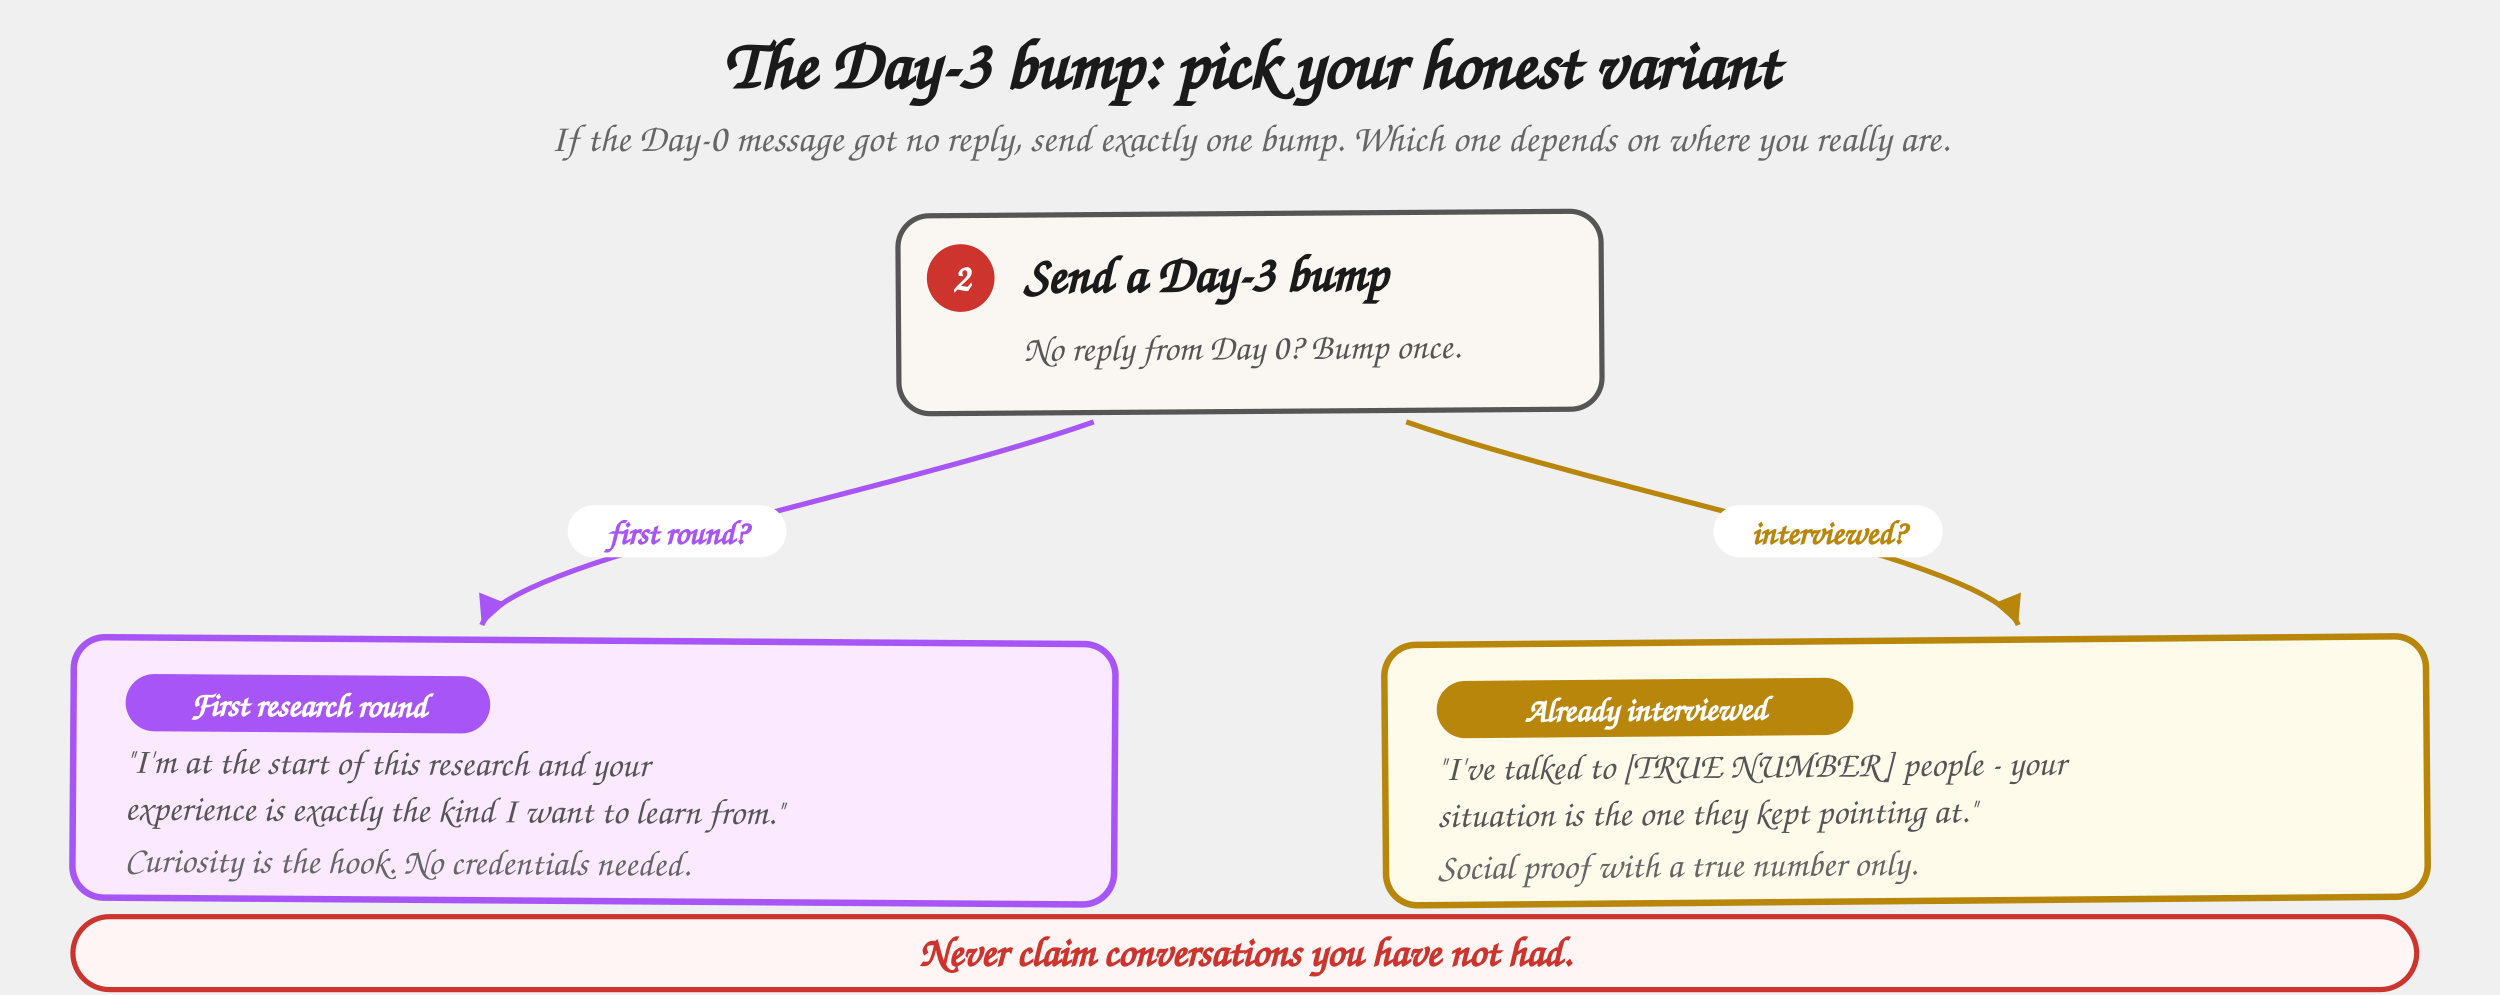
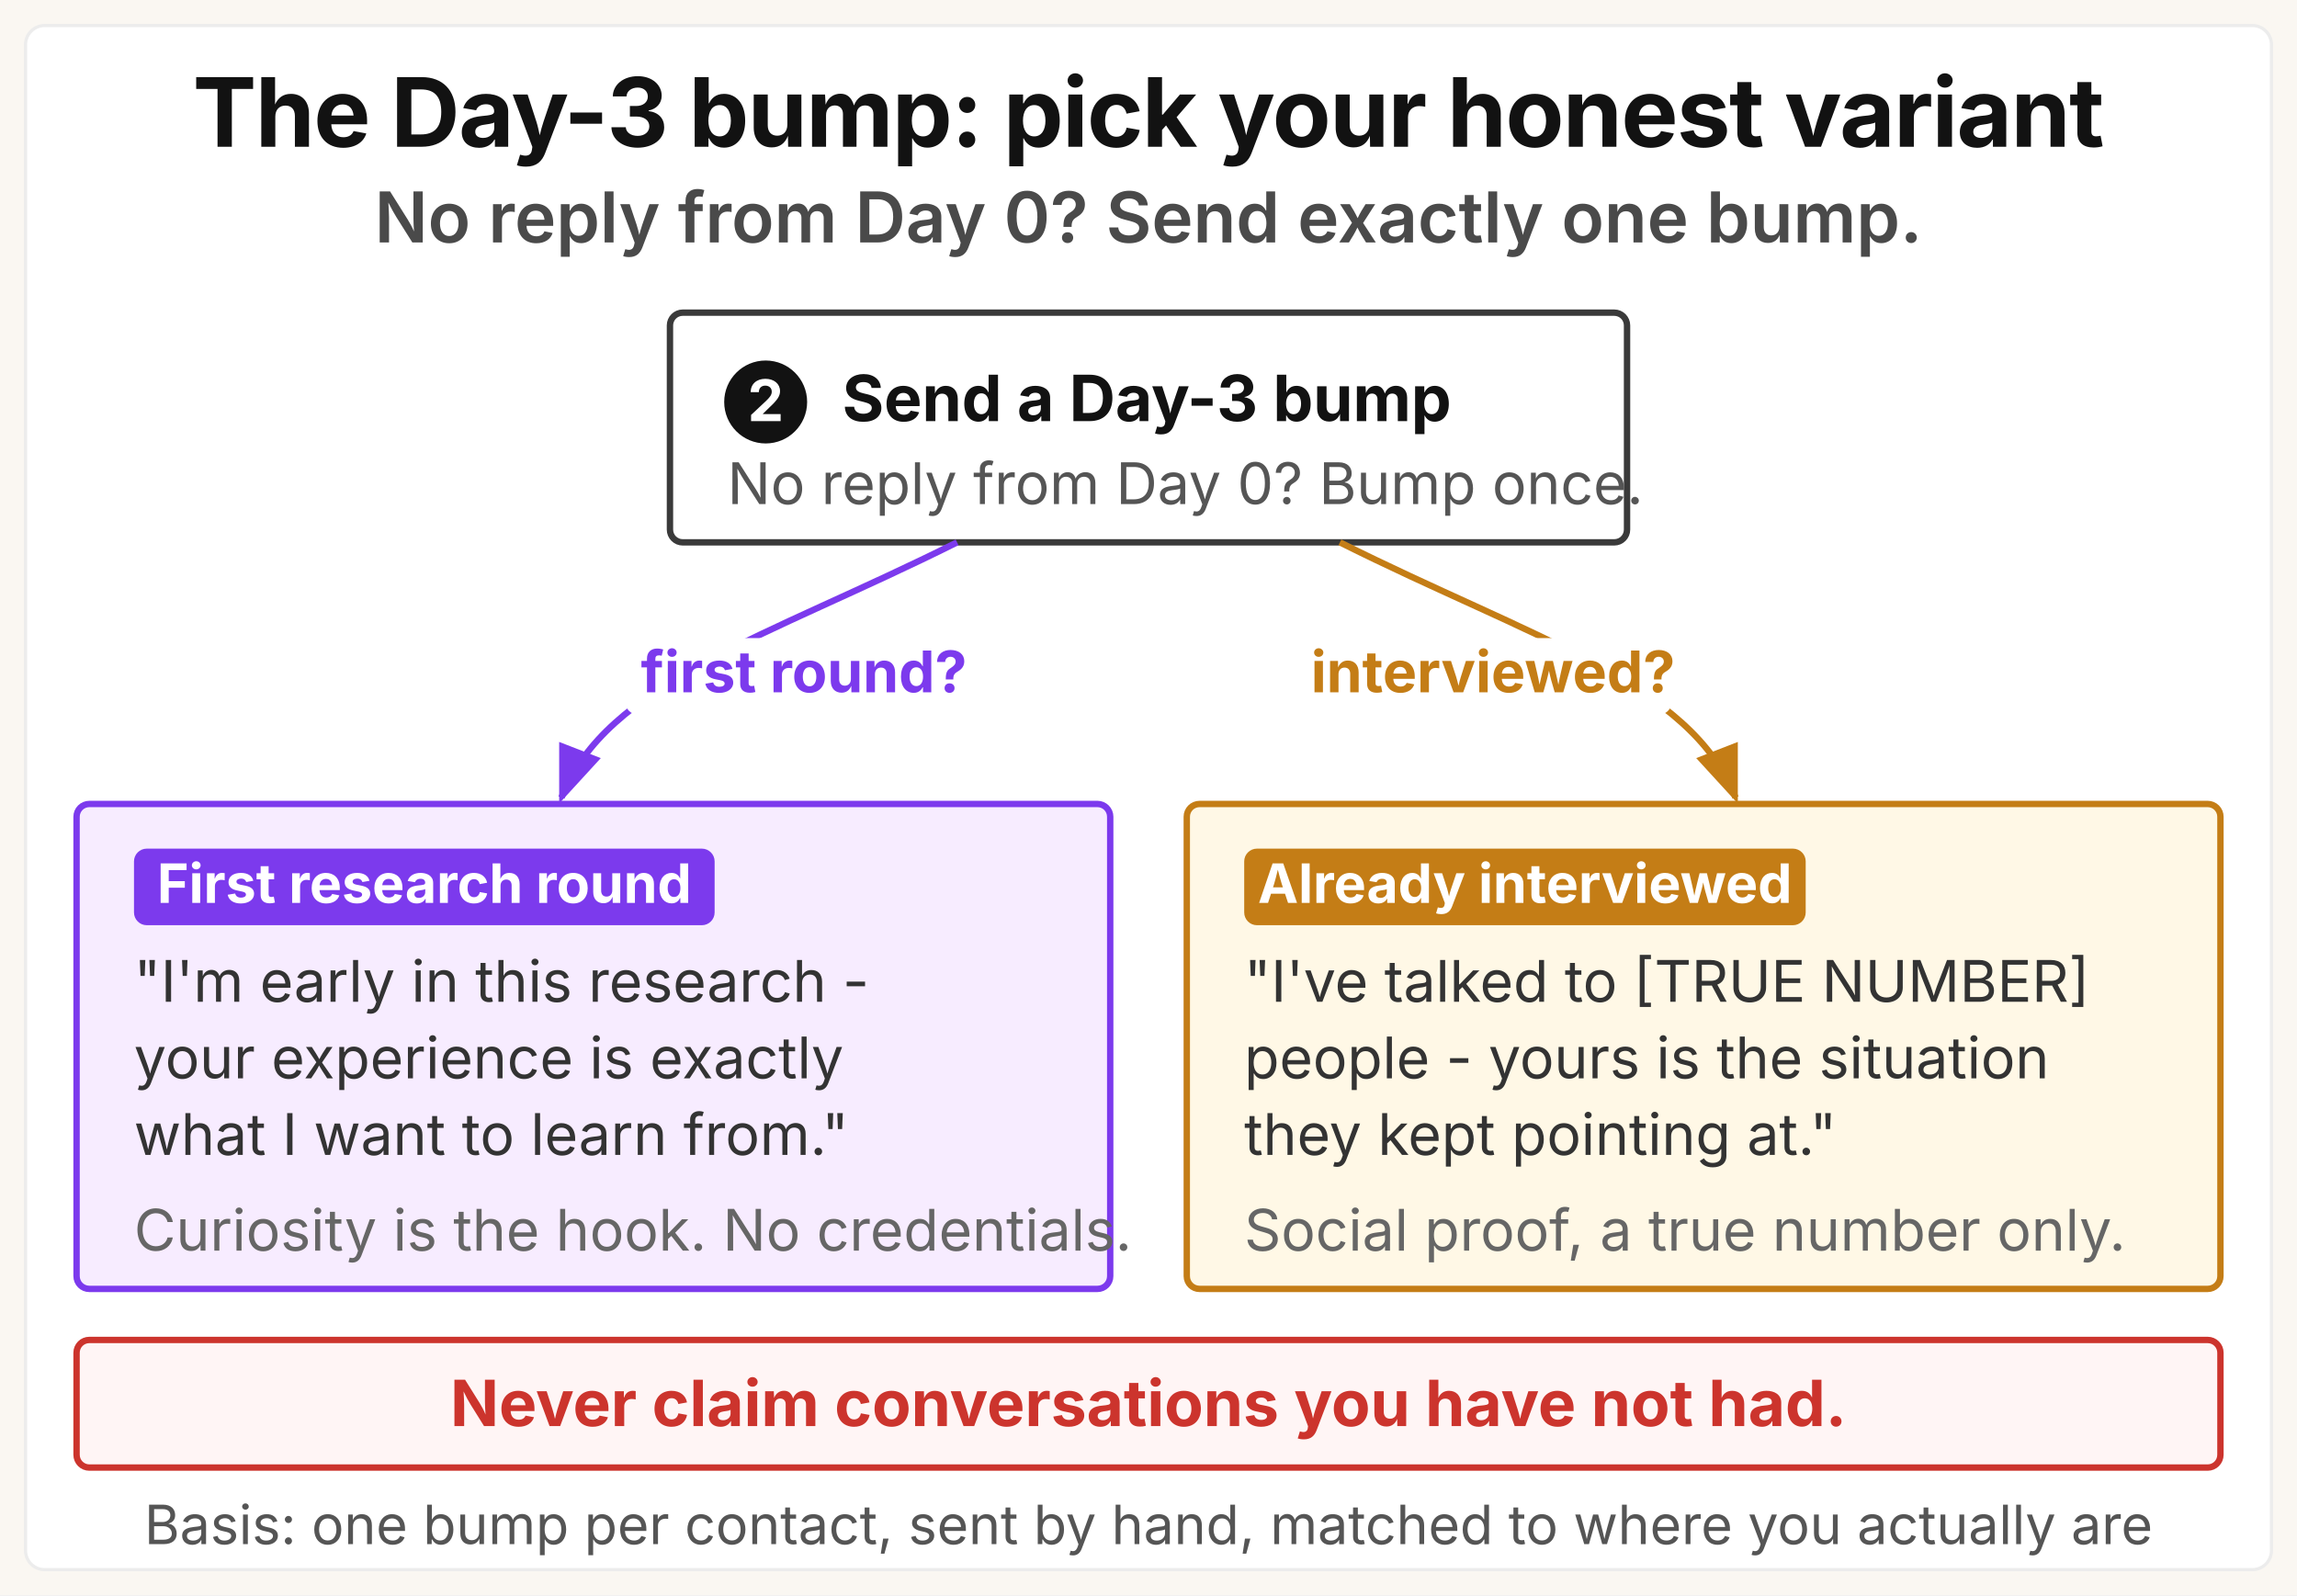
- <svg xmlns="http://www.w3.org/2000/svg" viewBox="0 0 960 382" role="img" aria-labelledby="bump-title">
+ <svg xmlns="http://www.w3.org/2000/svg" viewBox="0 0 720 500" role="img" aria-labelledby="bd-title bd-desc">
  <defs>
    <style>
-       .h       { font-family: "Caveat", "Patrick Hand", "Comic Sans MS", cursive; }
-       .title   { font-size: 27px; font-weight: 700; fill: #1a1a1a; }
-       .sub     { font-size: 15px; fill: #666; font-style: italic; }
-       .step    { font-size: 20px; font-weight: 700; fill: #1a1a1a; }
-       .var-tx  { font-size: 14px; fill: #555; }
-       .rule    { font-size: 16px; font-weight: 700; fill: #cc342d; }
-       .note    { font-size: 14px; fill: #666; font-style: italic; }
-       .num     { font-size: 15px; font-weight: 700; fill: #fff; }
-       .card    { fill: #faf7f2; stroke: #555; stroke-width: 2; }
-       .card-p  { fill: #fbe9ff; stroke: #a855f7; stroke-width: 2.5; }
-       .card-a  { fill: #fffbeb; stroke: #b8860b; stroke-width: 2.5; }
-       .card-r  { fill: #fff5f5; stroke: #cc342d; stroke-width: 2; }
-       .numdot  { fill: #cc342d; }
-       .arrow-p { stroke: #a855f7; stroke-width: 2; fill: none; }
-       .arrow-a { stroke: #b8860b; stroke-width: 2; fill: none; }
-       .lbl-bg  { fill: #ffffff; stroke: none; }
+       .gk   { font-family: "Space Grotesk", "Inter", system-ui, sans-serif; }
+       .sys  { font-family: system-ui, -apple-system, "Segoe UI", sans-serif; }
+       .title { font-size: 30px; font-weight: 700; fill: #121212; letter-spacing: -0.4px; }
+       .msg   { font-size: 22px; font-weight: 600; fill: #4a4a4a; }
+       .step  { font-size: 20px; font-weight: 700; fill: #121212; }
+       .num   { font-size: 18px; font-weight: 700; fill: #ffffff; }
+       .sub   { font-size: 18px; font-weight: 400; fill: #555555; }
+       .badge { font-size: 17px; font-weight: 700; fill: #ffffff; }
+       .lab   { font-size: 18px; font-weight: 700; }
+       .body  { font-size: 18px; font-weight: 400; fill: #333333; }
+       .note  { font-size: 18px; font-weight: 400; fill: #666666; }
+       .rule  { font-size: 20px; font-weight: 700; fill: #cc342d; }
+       .basis { font-size: 17px; font-weight: 400; fill: #555555; }
    </style>
-     <marker id="ahp" viewBox="0 0 10 10" refX="8" refY="5" markerWidth="7" markerHeight="7" orient="auto-start-reverse">
-       <path d="M 0 1 L 8 5 L 0 9 z" fill="#a855f7" />
+     <marker id="bd-trp" viewBox="0 0 9 7" refX="8" refY="3.5" markerWidth="9" markerHeight="7" orient="auto">
+       <path d="M0,0 L9,3.5 L0,7 z" fill="#7c3aed" />
    </marker>
-     <marker id="aha" viewBox="0 0 10 10" refX="8" refY="5" markerWidth="7" markerHeight="7" orient="auto-start-reverse">
-       <path d="M 0 1 L 8 5 L 0 9 z" fill="#b8860b" />
+     <marker id="bd-tra" viewBox="0 0 9 7" refX="8" refY="3.5" markerWidth="9" markerHeight="7" orient="auto">
+       <path d="M0,0 L9,3.5 L0,7 z" fill="#c47d16" />
    </marker>
  </defs>
-   <text x="480" y="34" text-anchor="middle" class="h title">The Day-3 bump: pick your honest variant</text>
-   <text x="480" y="58" text-anchor="middle" class="h sub">If the Day-0 message got no reply, send exactly one bump. Which one depends on where you really are.</text>
-   <g transform="translate(345, 82) rotate(-0.4 135 38)">
-     <rect width="270" height="76" rx="12" class="card" />
-     <circle cx="24" cy="24" r="13" class="numdot" />
-     <text x="24" y="29" text-anchor="middle" class="h num">2</text>
-     <text x="48" y="30" class="h step">Send a Day-3 bump</text>
-     <text x="48" y="56" class="h var-tx">No reply from Day 0? Bump once.</text>
+   <rect width="720" height="500" fill="#faf7f2" />
+   <rect x="8" y="8" width="704" height="484" rx="6" fill="#ffffff" stroke="#ececec" stroke-width="1" />
+   <text x="360" y="46" text-anchor="middle" class="gk title">The Day-3 bump: pick your honest variant</text>
+   <text x="360" y="76" text-anchor="middle" class="gk msg">No reply from Day 0? Send exactly one bump.</text>
+   <g transform="translate(210,98)">
+     <rect width="300" height="72" rx="4" fill="#ffffff" stroke="#3a3a3a" stroke-width="2" />
+     <circle cx="30" cy="28" r="13" fill="#121212" />
+     <text x="30" y="34" text-anchor="middle" class="gk num">2</text>
+     <text x="54" y="34" class="gk step">Send a Day-3 bump</text>
+     <text x="18" y="60" class="sys sub">No reply from Day 0? Bump once.</text>
  </g>
-   <path d="M 420 162 C 340 190, 195 215, 185 240" class="arrow-p" marker-end="url(#ahp)" />
-   <path d="M 540 162 C 620 190, 765 215, 775 240" class="arrow-a" marker-end="url(#aha)" />
-   <rect x="218" y="194" width="84" height="20" rx="10" class="lbl-bg" />
-   <text x="260" y="209" text-anchor="middle" class="h" font-size="13" fill="#a855f7" font-weight="700">first round?</text>
-   <rect x="658" y="194" width="88" height="20" rx="10" class="lbl-bg" />
-   <text x="702" y="209" text-anchor="middle" class="h" font-size="13" fill="#b8860b" font-weight="700">interviewed?</text>
-   <g transform="translate(28, 246) rotate(0.4 200 60)">
-     <rect width="400" height="100" rx="12" class="card-p" />
-     <rect x="20" y="14" width="140" height="22" rx="11" fill="#a855f7" />
-     <text x="90" y="30" text-anchor="middle" class="h" font-size="13" font-weight="700" fill="#fff">First research round</text>
-     <text x="20" y="52" class="h var-tx">"I'm at the start of this research and your</text>
-     <text x="20" y="70" class="h var-tx">experience is exactly the kind I want to learn from."</text>
-     <text x="20" y="90" class="h note">Curiosity is the hook. No credentials needed.</text>
+   <path d="M 300 170 C 240 200, 190 214, 176 250" fill="none" stroke="#7c3aed" stroke-width="2" marker-end="url(#bd-trp)" />
+   <path d="M 420 170 C 480 200, 530 214, 544 250" fill="none" stroke="#c47d16" stroke-width="2" marker-end="url(#bd-tra)" />
+   <rect x="196" y="200" width="112" height="24" rx="4" fill="#ffffff" />
+   <text x="252" y="217" text-anchor="middle" class="gk lab" fill="#7c3aed">first round?</text>
+   <rect x="412" y="200" width="112" height="24" rx="4" fill="#ffffff" />
+   <text x="468" y="217" text-anchor="middle" class="gk lab" fill="#c47d16">interviewed?</text>
+   <g transform="translate(24,252)">
+     <rect width="324" height="152" rx="4" fill="#f7ecff" stroke="#7c3aed" stroke-width="2" />
+     <rect x="18" y="14" width="182" height="24" rx="4" fill="#7c3aed" />
+     <text x="109" y="31" text-anchor="middle" class="gk badge">First research round</text>
+     <text x="18" y="62" class="sys body">"I'm early in this research -</text>
+     <text x="18" y="86" class="sys body">your experience is exactly</text>
+     <text x="18" y="110" class="sys body">what I want to learn from."</text>
+     <text x="18" y="140" class="sys note">Curiosity is the hook. No credentials.</text>
  </g>
-   <g transform="translate(532, 246) rotate(-0.5 200 60)">
-     <rect width="400" height="100" rx="12" class="card-a" />
-     <rect x="20" y="14" width="160" height="22" rx="11" fill="#b8860b" />
-     <text x="100" y="30" text-anchor="middle" class="h" font-size="13" font-weight="700" fill="#fff">Already interviewed</text>
-     <text x="20" y="52" class="h var-tx">"I've talked to [TRUE NUMBER] people - your</text>
-     <text x="20" y="70" class="h var-tx">situation is the one they kept pointing at."</text>
-     <text x="20" y="90" class="h note">Social proof with a true number only.</text>
+   <g transform="translate(372,252)">
+     <rect width="324" height="152" rx="4" fill="#fff8e6" stroke="#c47d16" stroke-width="2" />
+     <rect x="18" y="14" width="176" height="24" rx="4" fill="#c47d16" />
+     <text x="106" y="31" text-anchor="middle" class="gk badge">Already interviewed</text>
+     <text x="18" y="62" class="sys body">"I've talked to [TRUE NUMBER]</text>
+     <text x="18" y="86" class="sys body">people - yours is the situation</text>
+     <text x="18" y="110" class="sys body">they kept pointing at."</text>
+     <text x="18" y="140" class="sys note">Social proof, a true number only.</text>
  </g>
-   <g transform="translate(28, 352)">
-     <rect width="900" height="28" rx="14" class="card-r" />
-     <text x="450" y="19" text-anchor="middle" class="h rule">Never claim conversations you have not had.</text>
+   <g transform="translate(24,420)">
+     <rect width="672" height="40" rx="4" fill="#fff5f5" stroke="#cc342d" stroke-width="2" />
+     <text x="336" y="27" text-anchor="middle" class="gk rule">Never claim conversations you have not had.</text>
  </g>
+   <text x="360" y="484" text-anchor="middle" class="sys basis">Basis: one bump per contact, sent by hand, matched to where you actually are</text>
</svg>
